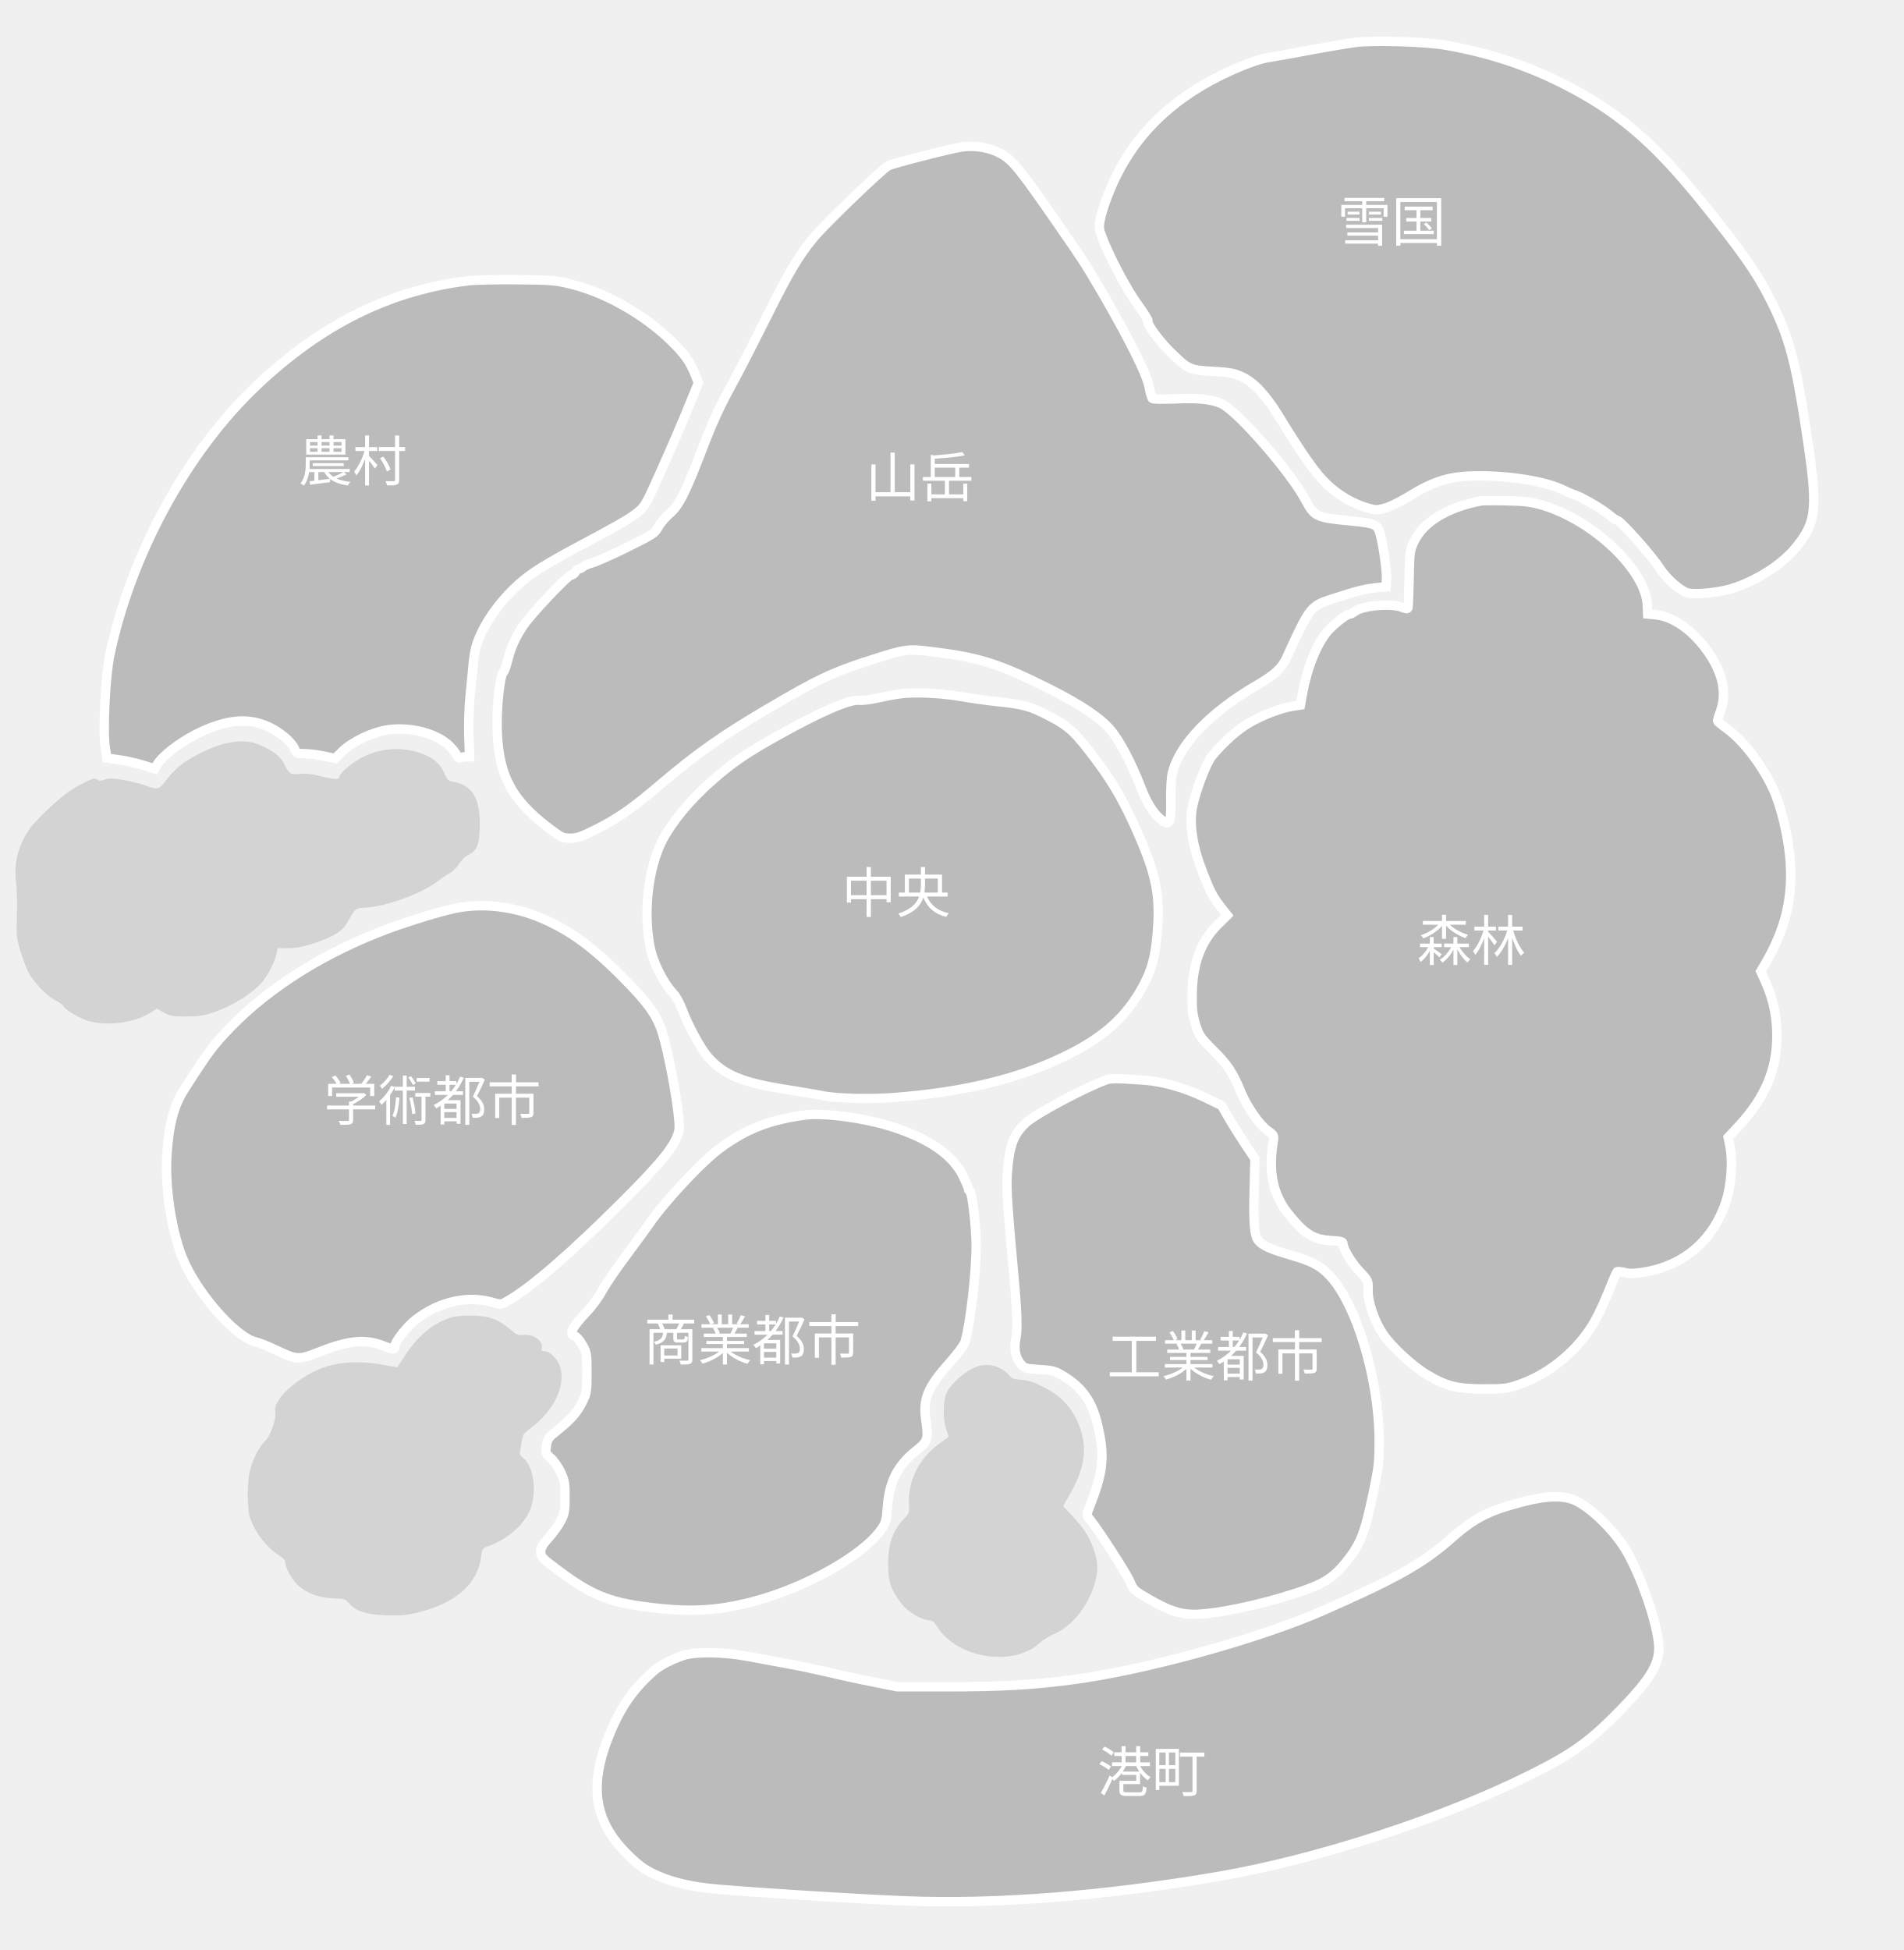
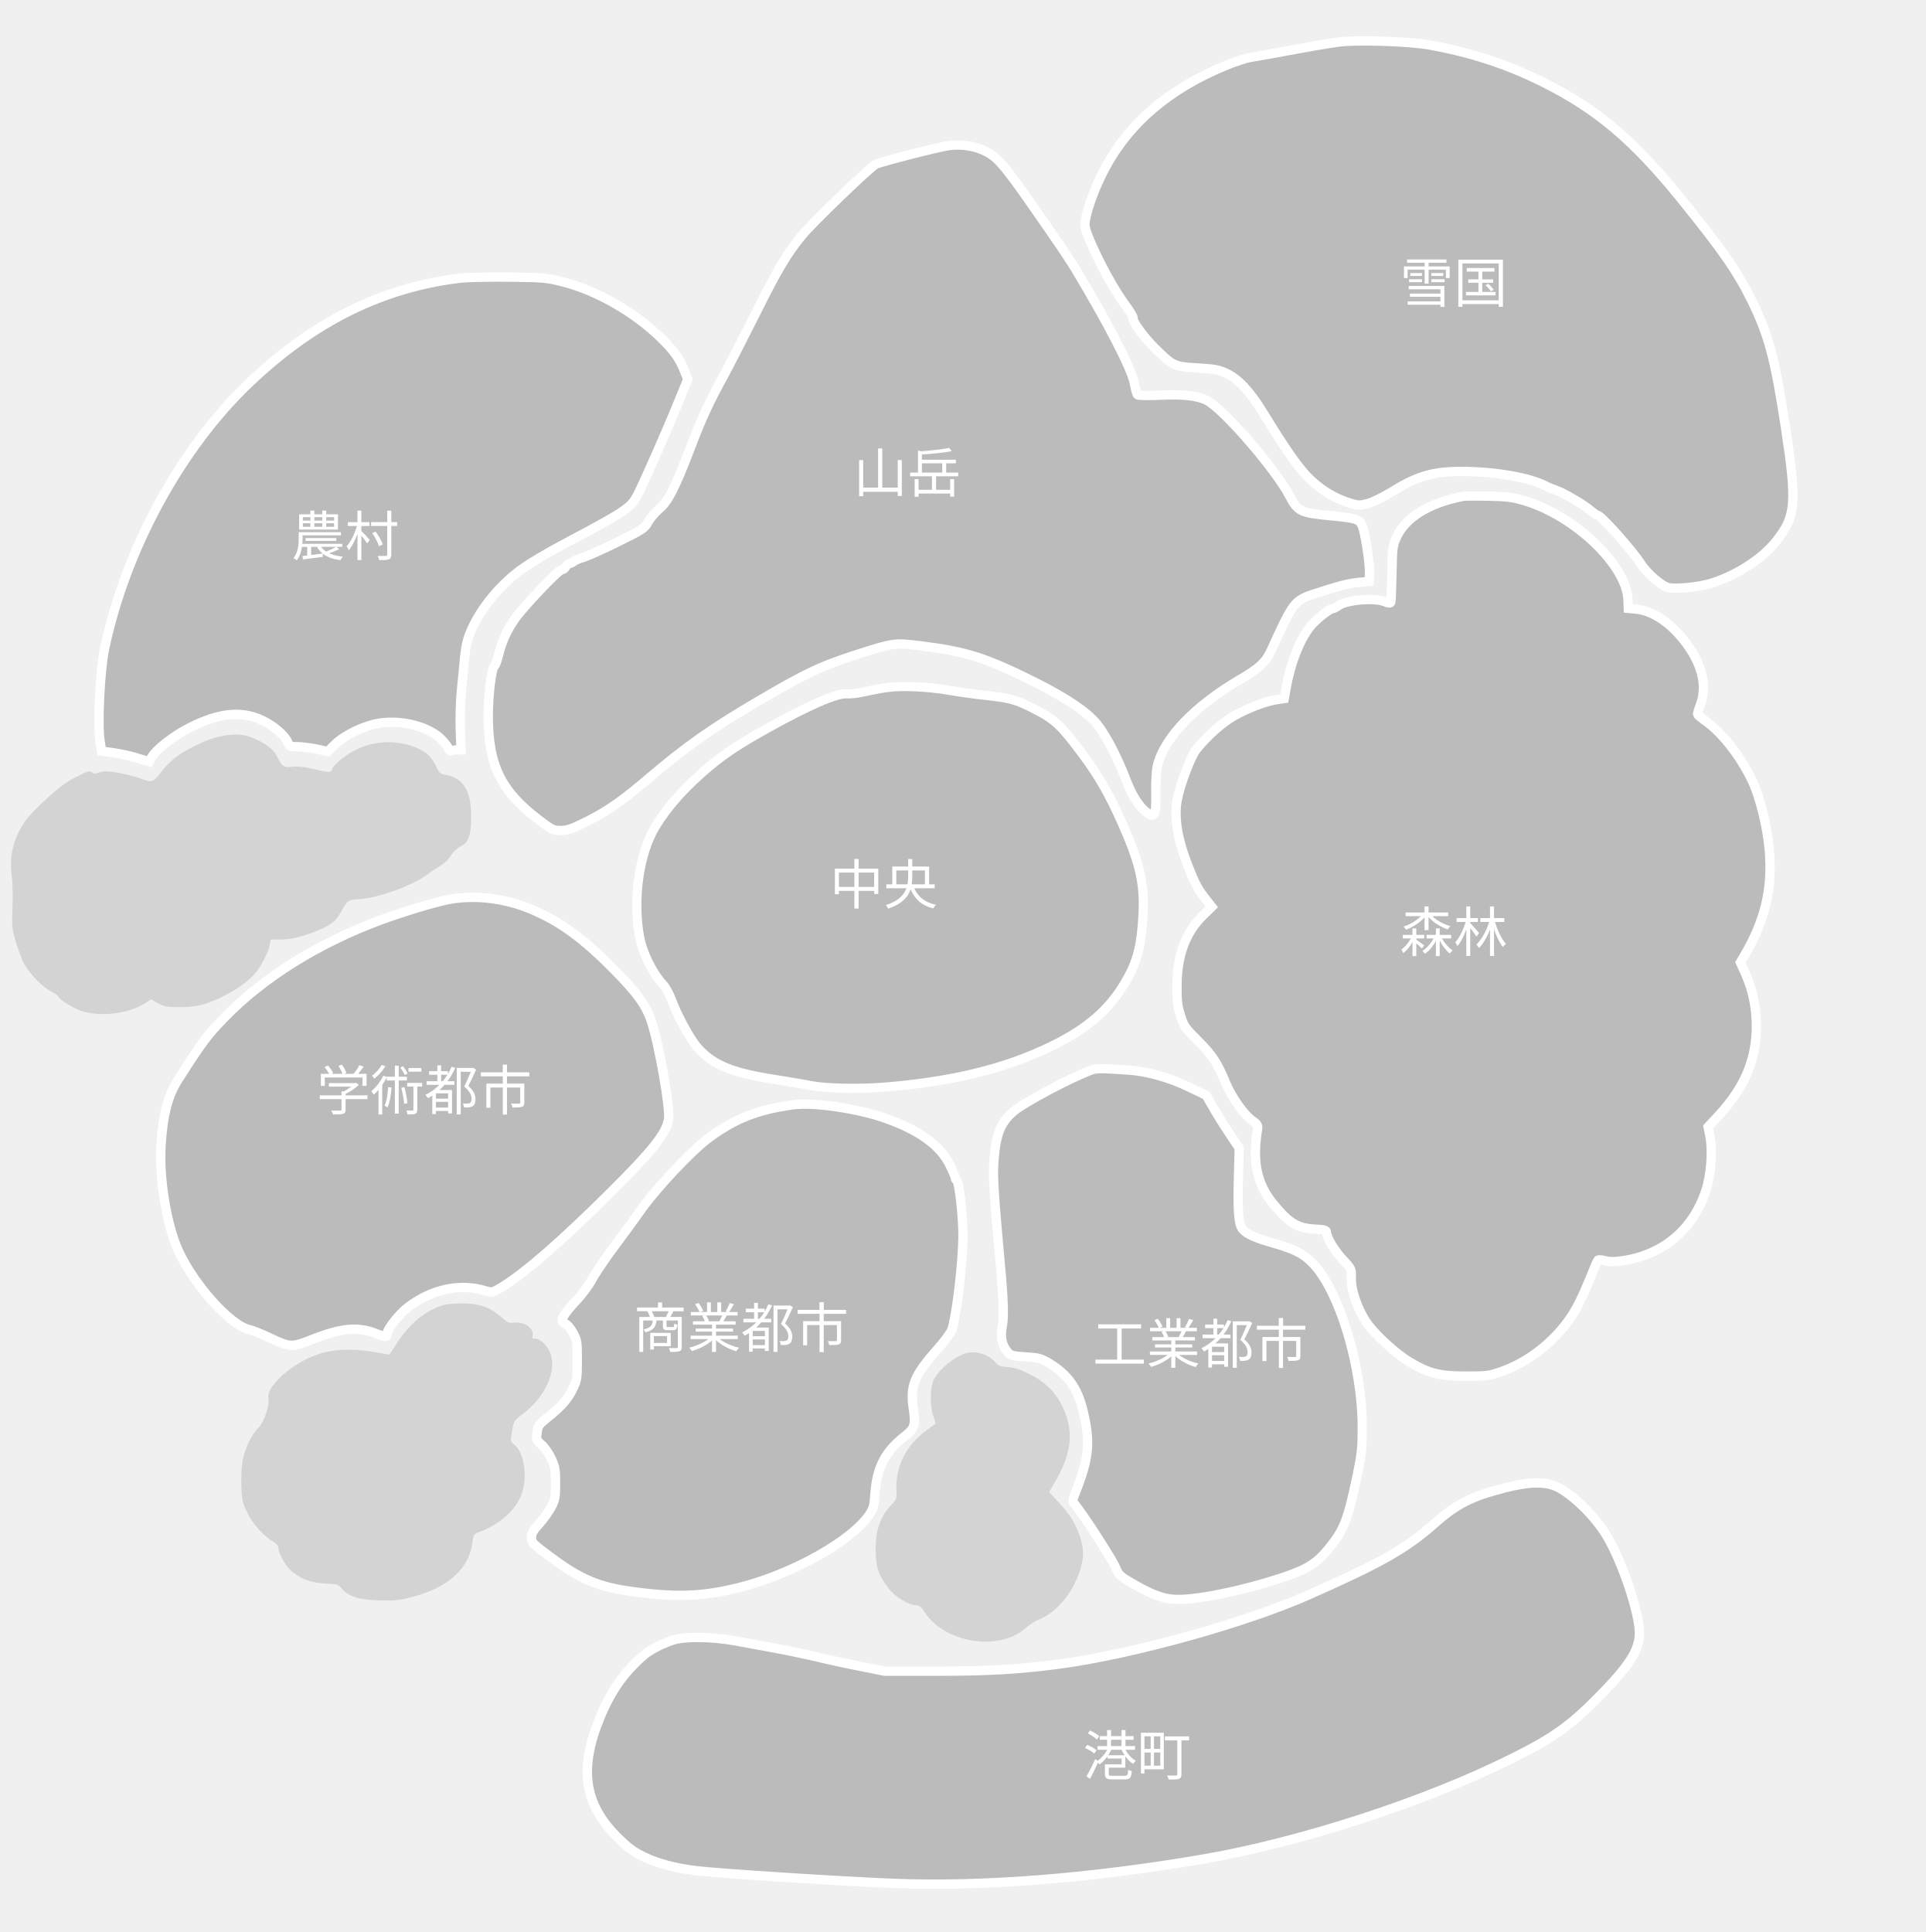
- <svg xmlns="http://www.w3.org/2000/svg" version="1.0" width="3390pt" height="3472pt" viewBox="370 235 1010 1220" preserveAspectRatio="xMidYMid meet" id="territoryMapSVG">
+ <svg xmlns="http://www.w3.org/2000/svg" version="1.0" width="3460pt" height="3472pt" viewBox="385 235 1010 1220" preserveAspectRatio="xMidYMid meet" id="territoryMapSVG">
  <defs>
    <style>
    .area-region {
      fill: #BBBBBB;
      stroke: #ffffff;
      stroke-width: 60;
      transition: all 0.3s ease;
    }
    .area-region:hover {
      opacity: 0.8;
    }
    .area-region.active {
      opacity: 0.7;
    }
    .area-region.inactive {
      opacity: 0.3;
    }
    .unnamed-area {
      fill: #8F8F8F;
      stroke-width: 15;
      opacity: 0.3;
      transition: all 0.3s ease;
    }
    .area-label {
      fill: #ffffff;
      font-family: 'UtukushiMincho', serif;
      font-size: 340px;
      font-weight: normal;
      text-anchor: middle;
      pointer-events: none;
      user-select: none;
    }
  </style>
  </defs>
  <g transform="translate(0,1736) scale(0.1,-0.1)">
    <path id="area-雪国" class="area-region" data-area="雪国" transform="translate(11500, 13500) scale(0.98) translate(-11500, -13500)" d="M11270 14770 c-67 -9 -207 -33 -410 -71 -63 -11 -137 -25 -165 -29 -27 -5 -94 -27 -148 -49 -375 -153 -637 -379 -794 -684 -50 -96 -101 -231 -114 -304 -9 -48 -7 -59 26 -140 56 -134 150 -308 221 -406 36 -48 62 -92 59 -97 -10 -15 72 -127 144 -197 113 -111 122 -115 270 -123 106 -6 138 -12 183 -33 78 -35 154 -116 238 -253 152 -248 237 -369 307 -434 74 -71 163 -123 255 -151 53 -16 65 -16 113 -3 30 7 95 39 145 69 174 108 270 137 455 138 209 1 437 -37 545 -92 19 -10 50 -23 69 -29 48 -16 176 -91 221 -129 21 -18 43 -33 48 -33 21 0 217 -219 275 -308 46 -71 138 -149 183 -158 54 -10 197 5 272 28 162 50 327 156 416 267 133 165 139 247 61 756 -66 429 -106 578 -215 800 -92 187 -185 321 -459 660 -307 378 -539 574 -891 749 -229 114 -463 190 -727 237 -133 24 -469 34 -583 19z" />
-     <text class="area-label" x="11500" y="13500" transform="scale(1,-1) translate(0,-27000)">雪国</text>
+     <text class="area-label" x="12000" y="13900" transform="scale(1,-1) translate(0,-27000)">雪国</text>
    <path id="area-山岳" class="area-region" data-area="山岳" transform="translate(8550, 12000) scale(0.98) translate(-8550, -12000)" d="M8815 14133 c-64 -9 -441 -105 -468 -120 -39 -20 -414 -381 -479 -462 -95 -116 -158 -223 -294 -496 -74 -148 -166 -328 -205 -400 -100 -183 -138 -264 -217 -470 -99 -258 -143 -345 -201 -393 -26 -22 -58 -60 -71 -83 -22 -42 -33 -49 -199 -131 -97 -48 -196 -92 -221 -99 -25 -7 -52 -18 -61 -26 -8 -7 -21 -13 -27 -13 -6 0 -16 -9 -22 -20 -6 -11 -19 -20 -28 -20 -20 0 -255 -248 -303 -320 -51 -75 -79 -138 -100 -218 -10 -42 -23 -79 -29 -82 -18 -11 -40 -183 -40 -319 0 -321 80 -485 325 -672 85 -65 95 -69 142 -69 43 0 72 10 170 59 134 67 233 137 413 291 224 190 388 306 670 472 322 190 419 236 655 312 239 77 243 77 418 55 289 -36 414 -76 732 -235 208 -105 333 -190 398 -270 55 -68 128 -208 181 -345 40 -106 82 -175 128 -214 62 -52 72 -35 69 121 -1 68 3 143 10 170 44 182 242 388 539 561 118 69 160 108 193 181 145 318 150 325 289 370 151 49 209 64 278 71 l65 6 3 49 c3 50 -21 219 -40 288 -18 63 -33 69 -188 84 -221 21 -232 26 -290 135 -94 177 -431 564 -533 612 -61 29 -152 39 -297 32 -74 -3 -140 -2 -146 2 -5 4 -15 37 -21 73 -16 92 -168 386 -380 739 -21 35 -86 134 -146 220 -300 435 -342 489 -424 533 -70 38 -161 53 -248 41z" />
    <text class="area-label" x="8550" y="14100" transform="scale(1,-1) translate(0,-26000)">山岳</text>
    <path id="area-農村" class="area-region" data-area="農村" transform="translate(5000, 12000) scale(0.98) translate(-5000, -12000)" d="M5740 13279 c-500 -60 -939 -277 -1352 -669 -445 -421 -802 -1075 -938 -1720 -28 -133 -46 -491 -29 -591 l10 -67 82 -12 c45 -6 114 -22 154 -35 l71 -22 13 25 c30 54 140 140 252 197 187 93 326 108 459 47 74 -34 149 -97 168 -142 11 -28 16 -30 62 -30 27 0 82 -7 123 -15 l74 -16 46 46 c64 62 190 122 287 137 148 22 320 -23 401 -107 20 -21 39 -46 43 -57 3 -12 11 -17 21 -14 8 3 25 6 38 6 l22 0 -5 133 c-2 75 1 185 8 253 7 65 13 135 15 154 9 110 18 158 40 212 64 157 200 322 353 426 48 33 157 97 242 142 297 158 361 195 414 236 49 39 57 51 133 220 83 184 165 374 226 526 l35 86 -23 57 c-33 81 -68 129 -152 211 -169 164 -406 300 -618 356 -116 30 -128 31 -360 34 -132 1 -274 -2 -315 -7z" />
-     <text class="area-label" x="5000" y="12000" transform="scale(1,-1) translate(0,-24000)">農村</text>
+     <text class="area-label" x="5000" y="12500" transform="scale(1,-1) translate(0,-24000)">農村</text>
    <path id="area-森林" class="area-region" data-area="森林" transform="translate(12000, 10500) scale(0.98) translate(-12000, -10500)" d="M12060 11904 c-217 -42 -369 -135 -428 -262 -25 -54 -27 -67 -30 -232 -2 -96 -5 -180 -7 -187 -3 -9 -12 -9 -39 2 -65 27 -247 12 -298 -25 -15 -11 -33 -20 -39 -20 -21 0 -119 -80 -150 -123 -68 -93 -119 -226 -149 -389 l-12 -67 -47 -7 c-71 -10 -190 -55 -277 -105 -75 -42 -172 -129 -241 -214 -36 -44 -104 -222 -124 -324 -22 -113 0 -253 68 -426 46 -118 64 -151 113 -214 l41 -52 -58 -57 c-111 -110 -165 -255 -166 -452 -1 -94 3 -129 22 -190 22 -70 29 -80 114 -165 92 -92 123 -139 178 -272 39 -92 117 -203 169 -240 35 -24 40 -32 36 -58 -35 -211 -4 -355 106 -486 99 -120 152 -151 266 -157 58 -3 72 -7 72 -20 0 -33 54 -123 108 -179 54 -58 54 -58 52 -119 -2 -73 40 -195 94 -277 53 -80 192 -208 282 -261 126 -75 193 -91 364 -91 137 0 150 2 232 31 174 62 340 194 445 352 35 52 77 137 111 221 30 75 57 139 61 143 3 4 25 2 49 -4 32 -8 63 -7 120 2 258 41 448 205 528 455 32 98 43 254 25 345 l-12 61 66 71 c169 182 245 362 245 577 0 123 -23 233 -71 341 l-32 71 22 37 c139 234 188 445 163 701 -14 143 -59 325 -106 426 -70 152 -190 309 -295 385 -33 24 -61 47 -61 50 0 3 9 33 21 65 42 118 10 253 -92 391 -94 128 -213 210 -322 221 l-52 5 -2 52 c-6 223 -340 544 -668 642 -75 22 -113 27 -230 29 -77 2 -151 1 -165 -1z" />
    <text class="area-label" x="12000" y="12000" transform="scale(1,-1) translate(0,-21000)">森林</text>
    <path id="area-中央" class="area-region" data-area="中央" transform="translate(8400, 9700) scale(0.96) translate(-8400, -9700)" d="M8425 10709 c-38 -5 -106 -18 -150 -28 -44 -10 -96 -16 -116 -14 -62 8 -259 -78 -539 -235 -171 -96 -264 -157 -368 -244 -157 -132 -271 -259 -353 -394 -107 -176 -150 -480 -103 -729 20 -105 85 -236 154 -310 16 -16 40 -60 54 -97 41 -111 125 -264 172 -317 104 -116 225 -166 509 -210 105 -17 213 -35 240 -41 90 -18 305 -23 465 -11 457 36 808 121 1115 271 230 112 376 237 480 412 75 125 104 221 117 388 21 247 -6 380 -132 665 -83 188 -155 313 -259 453 -145 194 -183 230 -318 299 -124 64 -159 73 -348 93 -55 6 -153 20 -217 31 -143 24 -309 31 -403 18z" />
    <text class="area-label" x="8400" y="9700" transform="scale(1,-1) translate(0,-19000)">中央</text>
    <path class="unnamed-area" transform="translate(4500, 9500) scale(0.96) translate(-4500, -9500)" d="M4191 10394 c-81 -17 -230 -90 -296 -145 -27 -22 -68 -65 -90 -95 -45 -61 -55 -63 -133 -34 -29 11 -93 27 -142 36 -74 12 -97 13 -125 3 -27 -10 -37 -10 -50 1 -13 11 -28 7 -99 -29 -63 -31 -111 -66 -193 -140 -60 -55 -123 -120 -141 -145 -80 -111 -111 -231 -94 -362 6 -43 8 -140 5 -214 -4 -125 -3 -142 21 -223 15 -49 38 -111 52 -140 34 -66 124 -161 179 -187 24 -12 45 -27 48 -34 9 -24 114 -87 168 -101 126 -34 298 -11 399 53 l45 28 45 -25 c40 -23 56 -26 145 -26 77 0 116 6 169 23 133 45 266 127 330 205 39 48 83 135 92 185 l6 32 68 0 c49 0 96 9 162 30 132 43 191 79 224 137 52 94 53 94 124 98 130 8 350 87 453 163 34 26 76 53 92 62 17 8 44 35 60 60 17 26 46 53 67 63 52 25 68 72 68 196 0 172 -51 253 -172 275 -33 6 -40 13 -61 60 -29 62 -72 99 -150 126 -122 43 -254 36 -373 -21 -67 -32 -149 -99 -159 -130 -8 -23 -15 -23 -140 6 -44 11 -89 15 -121 11 -58 -7 -67 0 -102 70 -23 46 -75 85 -159 120 -66 27 -126 29 -222 8z" />
    <path id="area-学術都市" class="area-region" data-area="学術都市" transform="translate(5500, 8500) scale(0.98) translate(-5500, -8500)" d="M5649 9345 c-90 -18 -290 -79 -429 -130 -402 -149 -757 -370 -1008 -629 -115 -120 -139 -151 -297 -398 -67 -104 -99 -227 -111 -426 -12 -195 28 -465 95 -639 87 -225 346 -523 476 -548 16 -3 73 -26 126 -51 136 -64 144 -64 279 -11 188 74 292 83 409 37 64 -25 71 -25 71 -1 0 28 81 131 137 172 153 116 334 154 495 105 46 -13 47 -13 104 21 150 90 396 305 715 623 260 259 346 368 363 459 12 65 -60 479 -110 631 -34 104 -91 183 -241 335 -202 205 -350 312 -539 391 -173 71 -366 93 -535 59z" />
    <text class="area-label" x="5500" y="9000" transform="scale(1,-1) translate(0,-17000)">学術都市</text>
    <path id="area-工業都市" class="area-region" data-area="工業都市" transform="translate(10400, 7500) scale(0.97) translate(-10400, -7500)" d="M9690 8276 c-150 -57 -447 -216 -512 -274 -83 -75 -111 -151 -123 -342 -5 -87 3 -209 44 -660 20 -214 24 -334 12 -392 -14 -67 -3 -123 33 -165 22 -26 31 -28 119 -34 87 -5 100 -9 158 -44 120 -74 183 -164 218 -316 47 -203 37 -299 -55 -531 -18 -48 -18 -48 4 -75 59 -74 241 -356 260 -404 22 -52 27 -57 121 -111 126 -73 201 -98 288 -98 139 0 415 57 658 136 181 59 240 96 324 199 97 121 120 180 178 453 33 158 37 193 37 327 1 402 -149 897 -325 1076 -58 60 -116 89 -252 128 -119 34 -172 58 -200 89 -28 30 -35 116 -29 334 l5 196 -66 99 c-36 54 -84 131 -107 172 l-42 73 -113 54 c-124 60 -267 100 -382 109 -189 13 -219 13 -253 1z" />
    <text class="area-label" x="10400" y="8600" transform="scale(1,-1) translate(0,-15000)">工業都市</text>
    <path id="area-商業都市" class="area-region" data-area="商業都市" transform="translate(7500, 7500) scale(0.98) translate(-7500, -7500)" d="M7830 8044 c-227 -33 -362 -86 -530 -207 -120 -87 -358 -342 -458 -488 -17 -25 -83 -115 -146 -200 -64 -85 -132 -185 -153 -224 -20 -38 -64 -99 -98 -135 -97 -102 -118 -146 -76 -157 10 -3 32 -28 47 -56 28 -49 29 -58 29 -177 0 -114 -2 -130 -26 -180 -32 -69 -74 -117 -160 -186 -61 -49 -67 -56 -73 -101 -6 -46 -5 -49 28 -78 19 -16 48 -57 63 -90 25 -53 28 -71 28 -160 0 -90 -3 -105 -28 -153 -15 -29 -50 -77 -77 -107 -40 -44 -50 -62 -50 -90 0 -32 7 -39 123 -125 194 -145 314 -195 541 -224 277 -37 448 -29 678 29 343 87 724 301 836 470 25 37 30 57 35 134 12 166 65 269 186 365 71 55 77 74 61 184 -22 145 6 214 158 384 48 55 86 107 92 128 33 114 70 441 70 610 0 117 -26 344 -40 348 -5 2 -10 9 -10 16 0 8 -16 45 -35 84 -63 126 -199 224 -416 300 -182 64 -466 105 -599 86z" />
    <text class="area-label" x="7500" y="8500" transform="scale(1,-1) translate(0,-15000)">商業都市</text>
    <path class="unnamed-area" transform="translate(5500, 6500) scale(0.94) translate(-5500, -6500)" d="M5629 6786 c-118 -34 -227 -123 -313 -256 -27 -41 -49 -76 -50 -76 -1 -1 -32 4 -71 11 -191 37 -341 26 -472 -35 -151 -70 -283 -201 -270 -267 10 -50 -28 -162 -68 -202 -45 -44 -90 -137 -105 -218 -7 -34 -11 -110 -9 -170 4 -103 7 -114 42 -185 37 -76 108 -154 178 -195 17 -10 29 -26 29 -38 0 -38 48 -121 90 -158 61 -52 138 -79 232 -82 72 -3 79 -5 103 -33 45 -53 114 -76 250 -80 103 -3 134 0 220 22 245 63 387 191 409 370 7 53 8 54 54 71 128 48 233 142 273 243 46 116 22 287 -48 342 -25 19 -25 20 -13 89 11 68 14 72 61 107 160 117 242 294 195 419 -20 51 -67 95 -101 95 -18 0 -22 4 -18 19 12 48 -52 96 -121 89 -36 -4 -46 0 -85 34 -78 68 -142 92 -251 95 -56 1 -114 -3 -141 -11z" />
    <path class="unnamed-area" transform="translate(9000, 6500) scale(0.93) translate(-9000, -6500)" d="M8910 6461 c-76 -24 -176 -106 -213 -176 -27 -51 -29 -186 -3 -254 9 -24 15 -45 14 -47 -2 -1 -30 -22 -64 -47 -138 -101 -210 -249 -202 -409 3 -54 1 -59 -34 -95 -80 -83 -113 -188 -106 -337 5 -100 20 -141 89 -233 41 -55 138 -113 188 -113 20 0 33 -11 54 -45 133 -210 505 -270 684 -111 26 23 68 50 92 60 127 50 243 195 286 357 20 74 19 125 -5 200 -28 89 -70 158 -146 238 l-65 70 45 79 c115 198 125 353 34 525 -46 85 -114 149 -214 198 -64 32 -100 44 -146 47 -52 4 -65 9 -85 33 -47 55 -134 81 -203 60z" />
    <path id="area-港町" class="area-region" data-area="港町" transform="translate(10000, 4500) scale(0.98) translate(-10000, -4500)" d="M12365 5636 c-215 -56 -303 -101 -449 -229 -182 -162 -351 -257 -821 -464 -409 -180 -1137 -381 -1602 -442 -257 -34 -458 -45 -793 -45 l-325 0 -160 32 c-88 17 -216 45 -285 62 -69 16 -188 41 -265 55 -77 14 -189 35 -250 46 -151 28 -331 30 -405 5 -75 -25 -148 -63 -185 -95 -132 -114 -215 -232 -287 -409 -133 -325 -100 -552 112 -763 70 -70 103 -95 171 -128 93 -45 207 -75 344 -91 153 -18 955 -69 1264 -81 579 -23 1272 32 2001 157 627 108 1433 370 1991 650 271 135 378 213 580 421 194 201 249 299 234 422 -17 148 -110 416 -198 572 -70 126 -218 276 -325 330 -77 39 -185 37 -347 -5z" />
    <text class="area-label" x="10000" y="6200" transform="scale(1,-1) translate(0,-10000)">港町</text>
  </g>
</svg>
